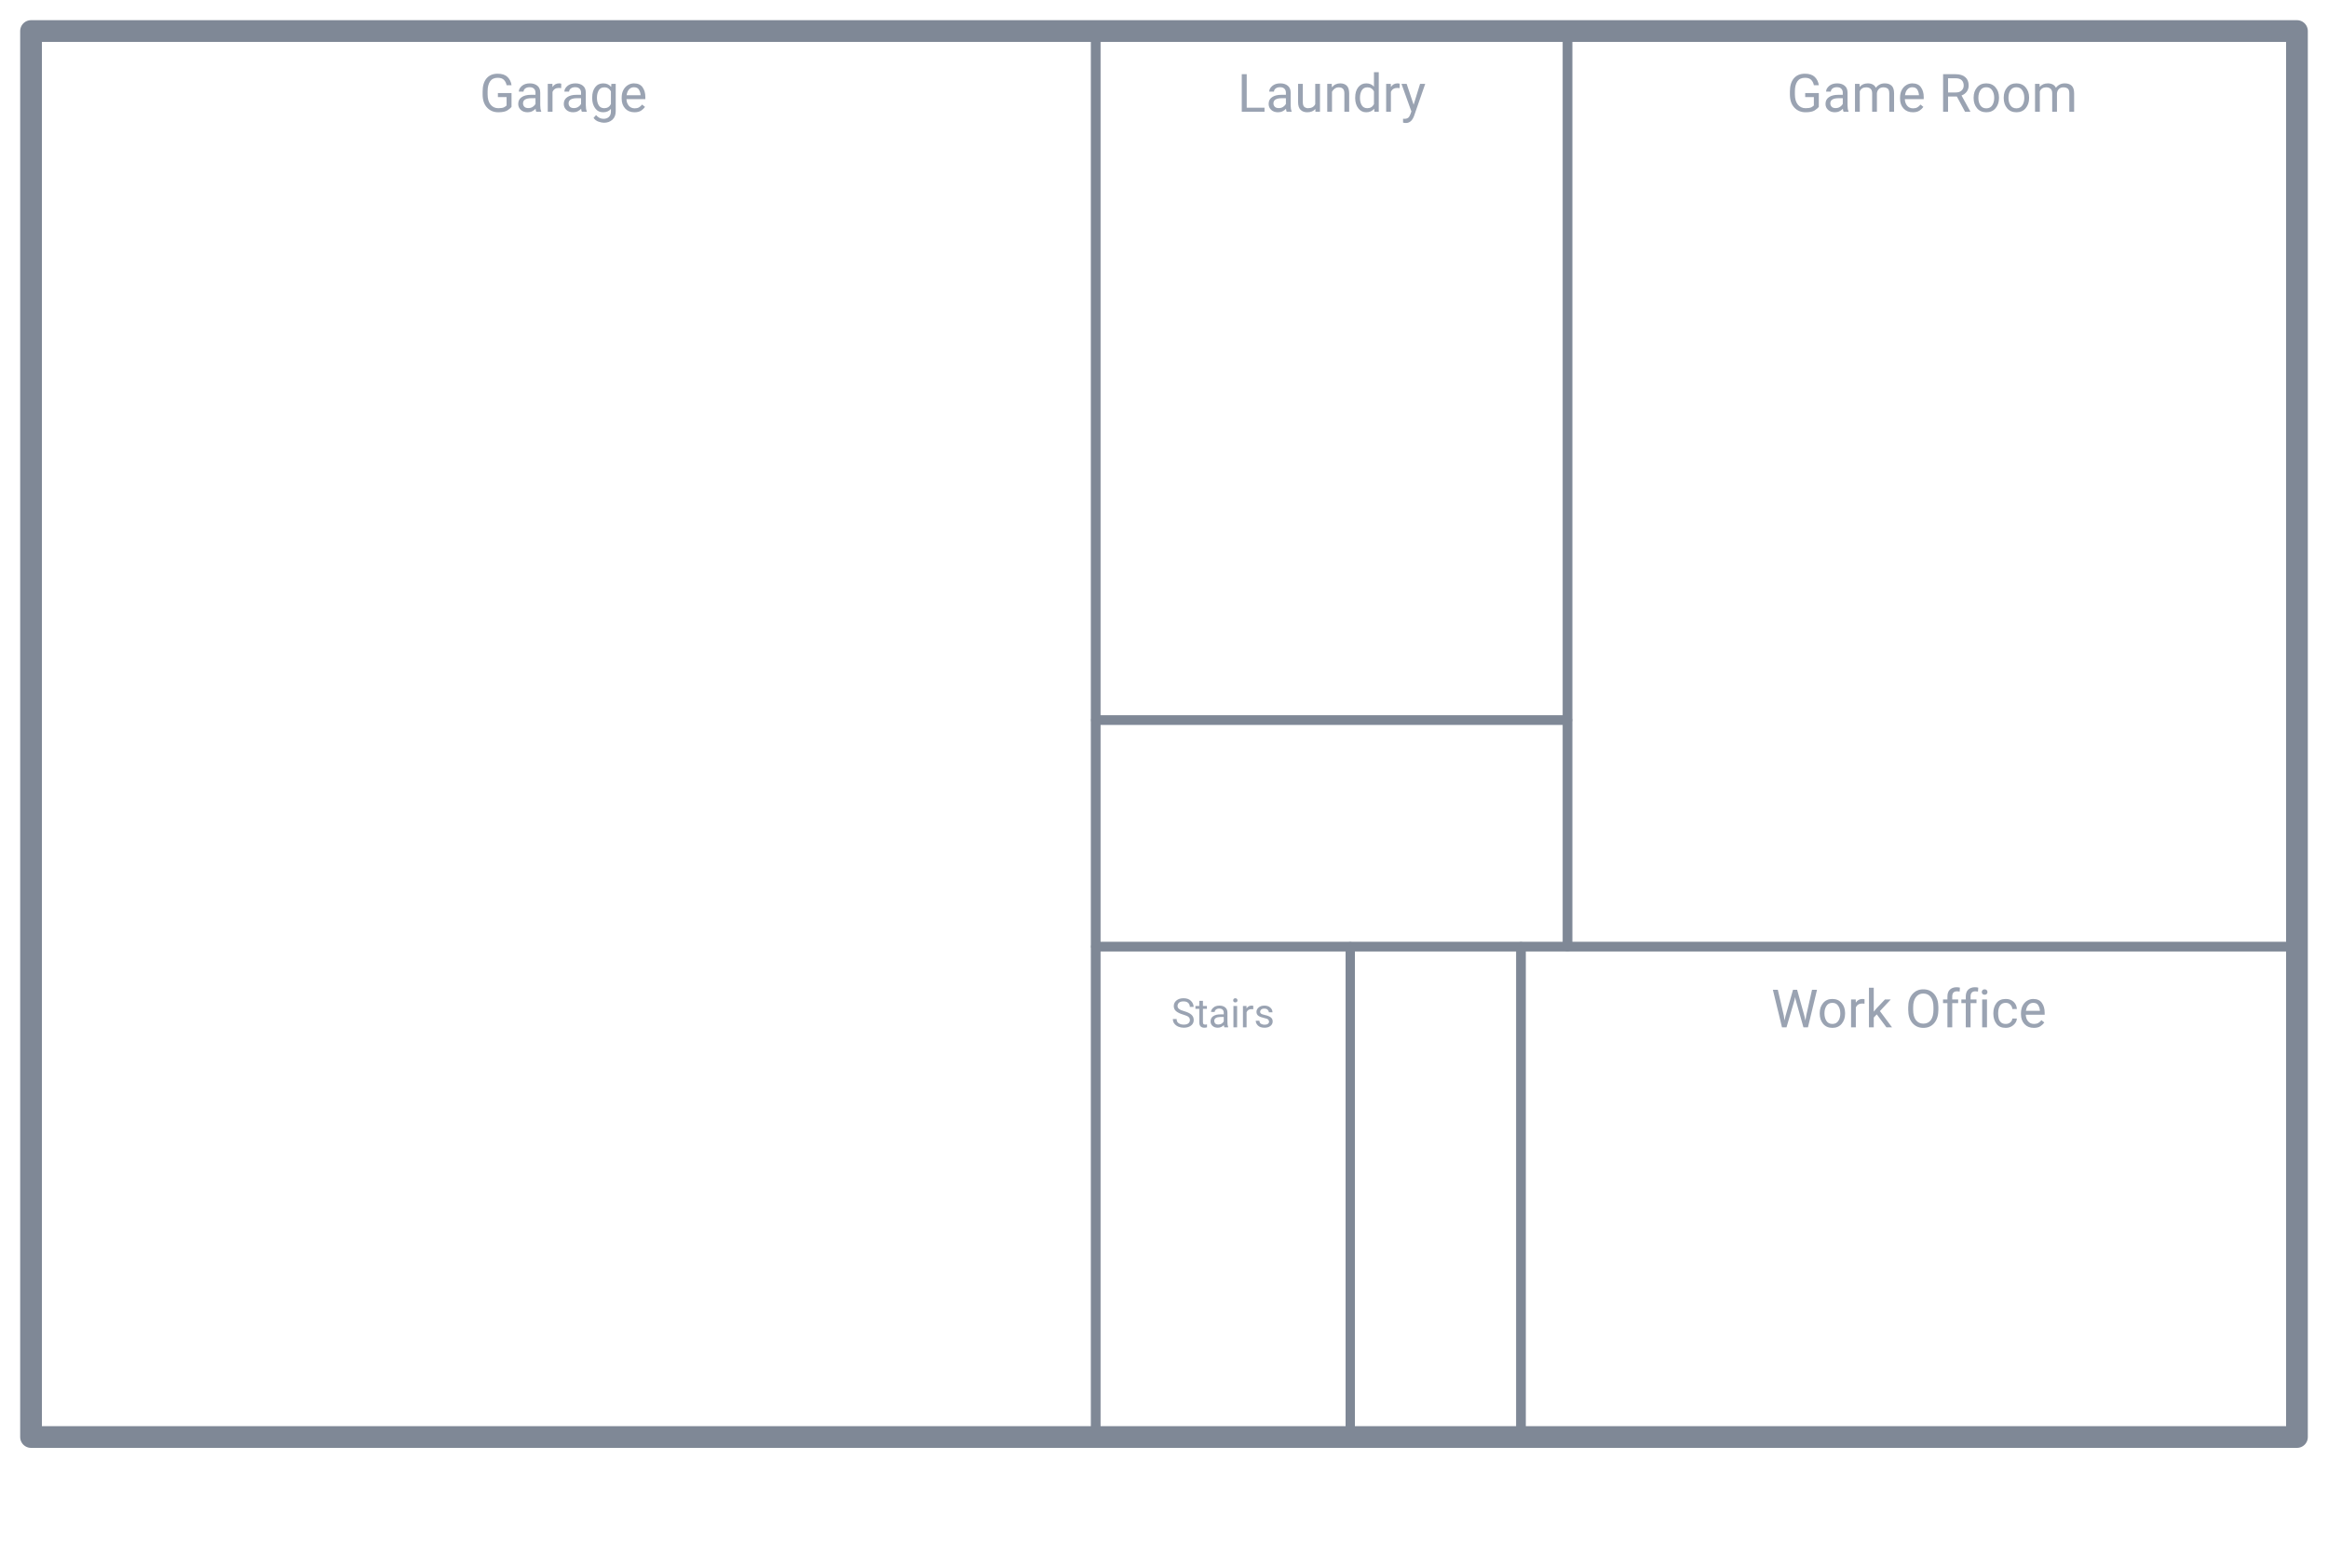
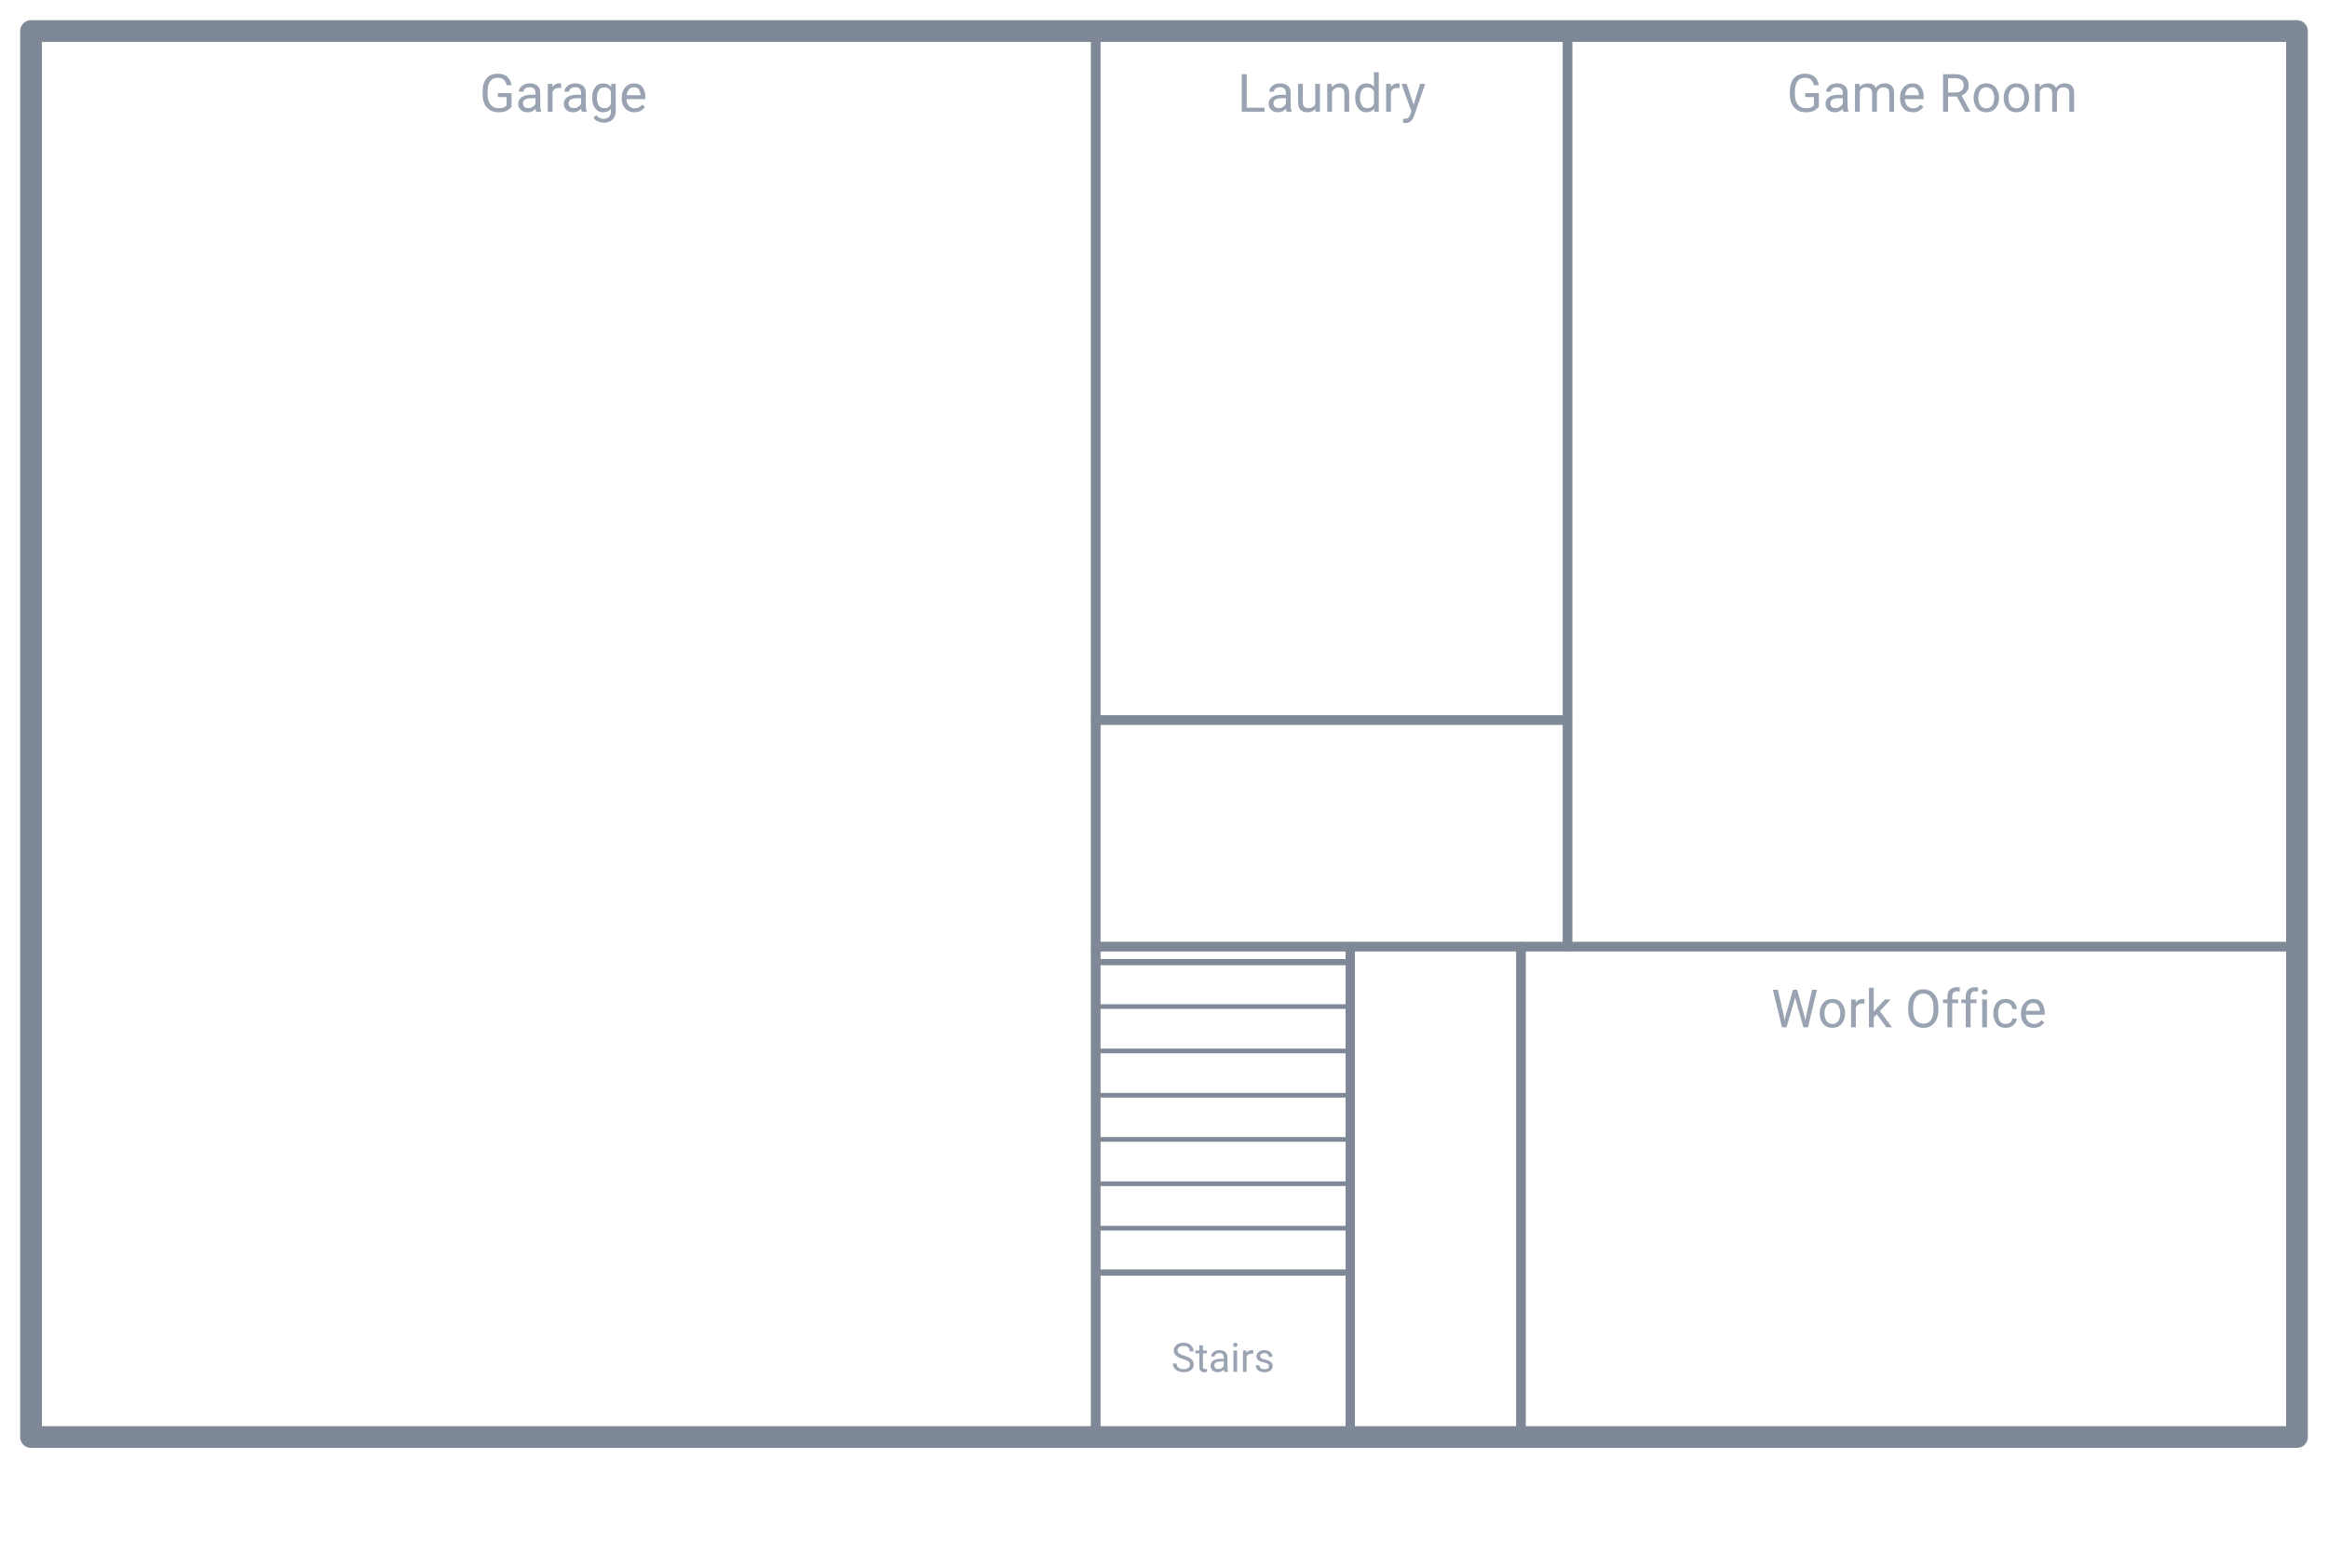
<svg xmlns="http://www.w3.org/2000/svg" viewBox="-10 165 750 505">
  <g fill="none" stroke="#7f8896" stroke-linejoin="round">
    <polygon points="0,175 343,175 343,628 0,628" stroke-width="3" />
    <polygon points="343,175 495,175 495,397 343,397" stroke-width="3" />
    <polygon points="495,175 730,175 730,470 495,470" stroke-width="3" />
    <polygon points="343,397 495,397 495,470 343,470" stroke-width="3" />
    <polygon points="343,470 425,470 425,628 343,628" stroke-width="3" />
    <polygon points="425,470 480,470 480,628 425,628" stroke-width="3" />
    <polygon points="480,470 730,470 730,628 480,628" stroke-width="3" />
+     <rect x="343" y="475" width="82" height="100" stroke-width="2" />
+     <line x1="343" y1="489.3" x2="425" y2="489.3" stroke-width="1.5" />
+     <line x1="343" y1="503.6" x2="425" y2="503.6" stroke-width="1.5" />
+     <line x1="343" y1="517.9" x2="425" y2="517.9" stroke-width="1.5" />
+     <line x1="343" y1="532.1" x2="425" y2="532.1" stroke-width="1.5" />
+     <line x1="343" y1="546.4" x2="425" y2="546.4" stroke-width="1.5" />
+     <line x1="343" y1="560.7" x2="425" y2="560.7" stroke-width="1.5" />
    <rect x="0" y="175" width="730" height="453" stroke-width="7" />
  </g>
  <g fill="#9aa3b2" font-family="Roboto, sans-serif" text-anchor="middle">
    <text x="171.5" y="201" font-size="17">Garage</text>
    <text x="419.0" y="201" font-size="17">Laundry</text>
    <text x="612.5" y="201" font-size="17">Game Room</text>
-     <text x="384.0" y="496" font-size="13">Stairs</text>
+     <text x="384.0" y="607" font-size="13">Stairs</text>
    <text x="605.0" y="496" font-size="17">Work Office</text>
  </g>
</svg>
